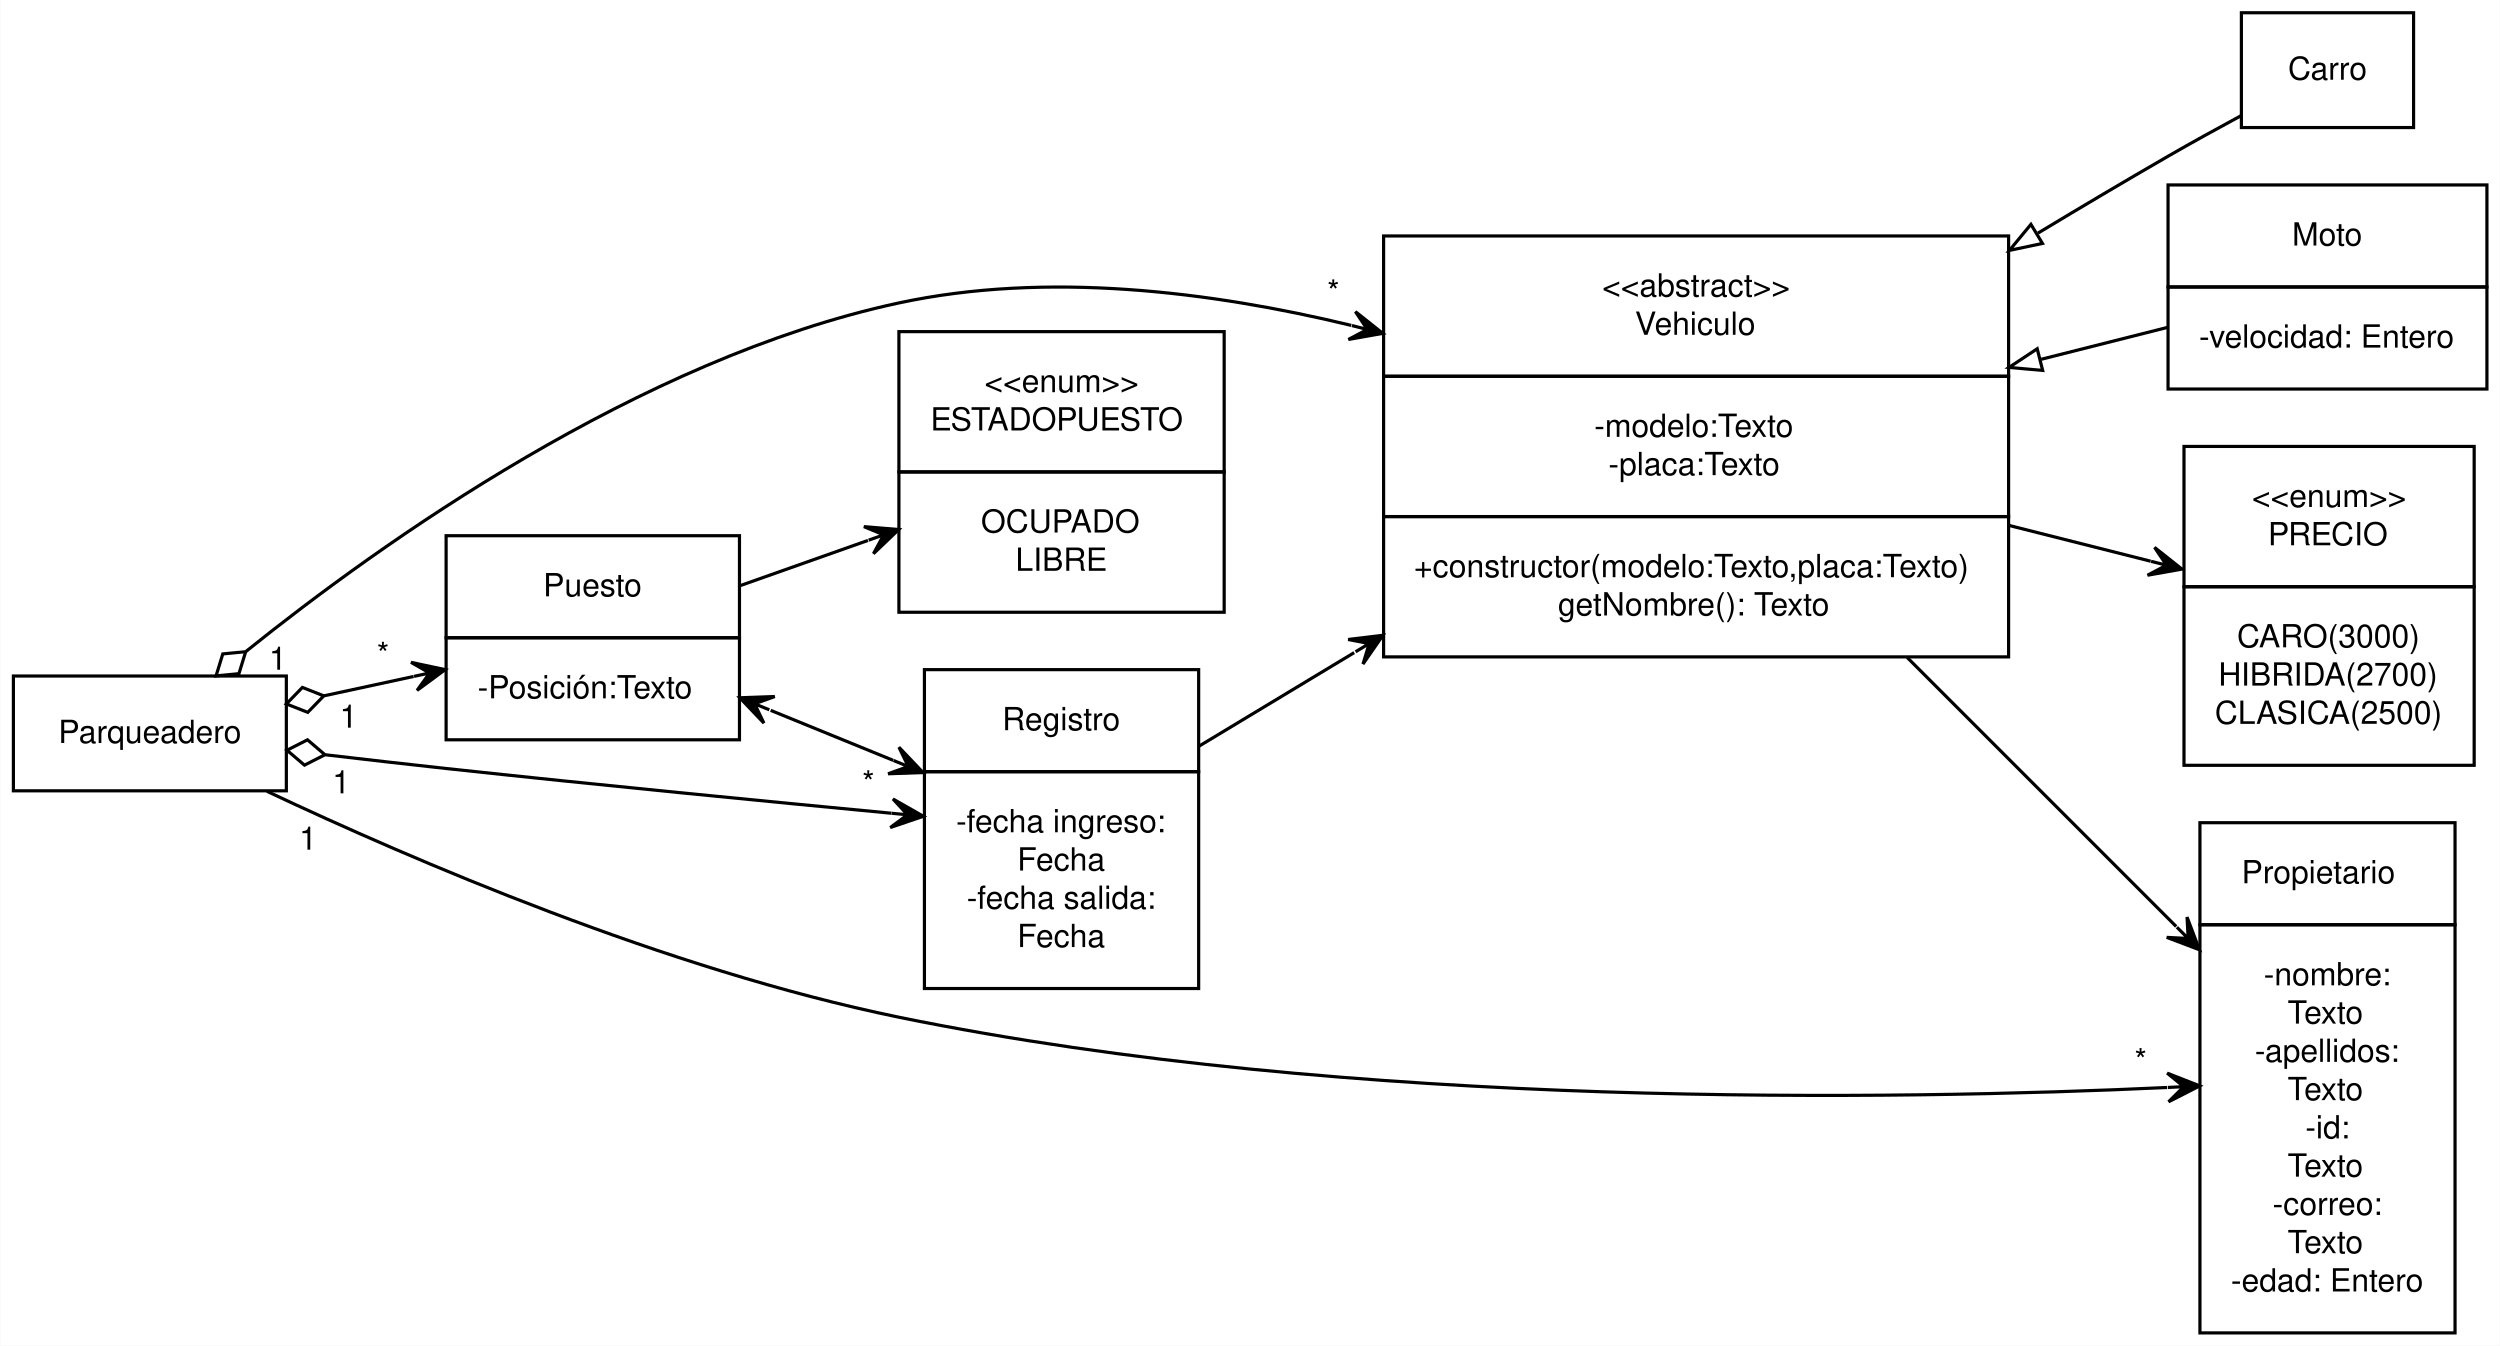
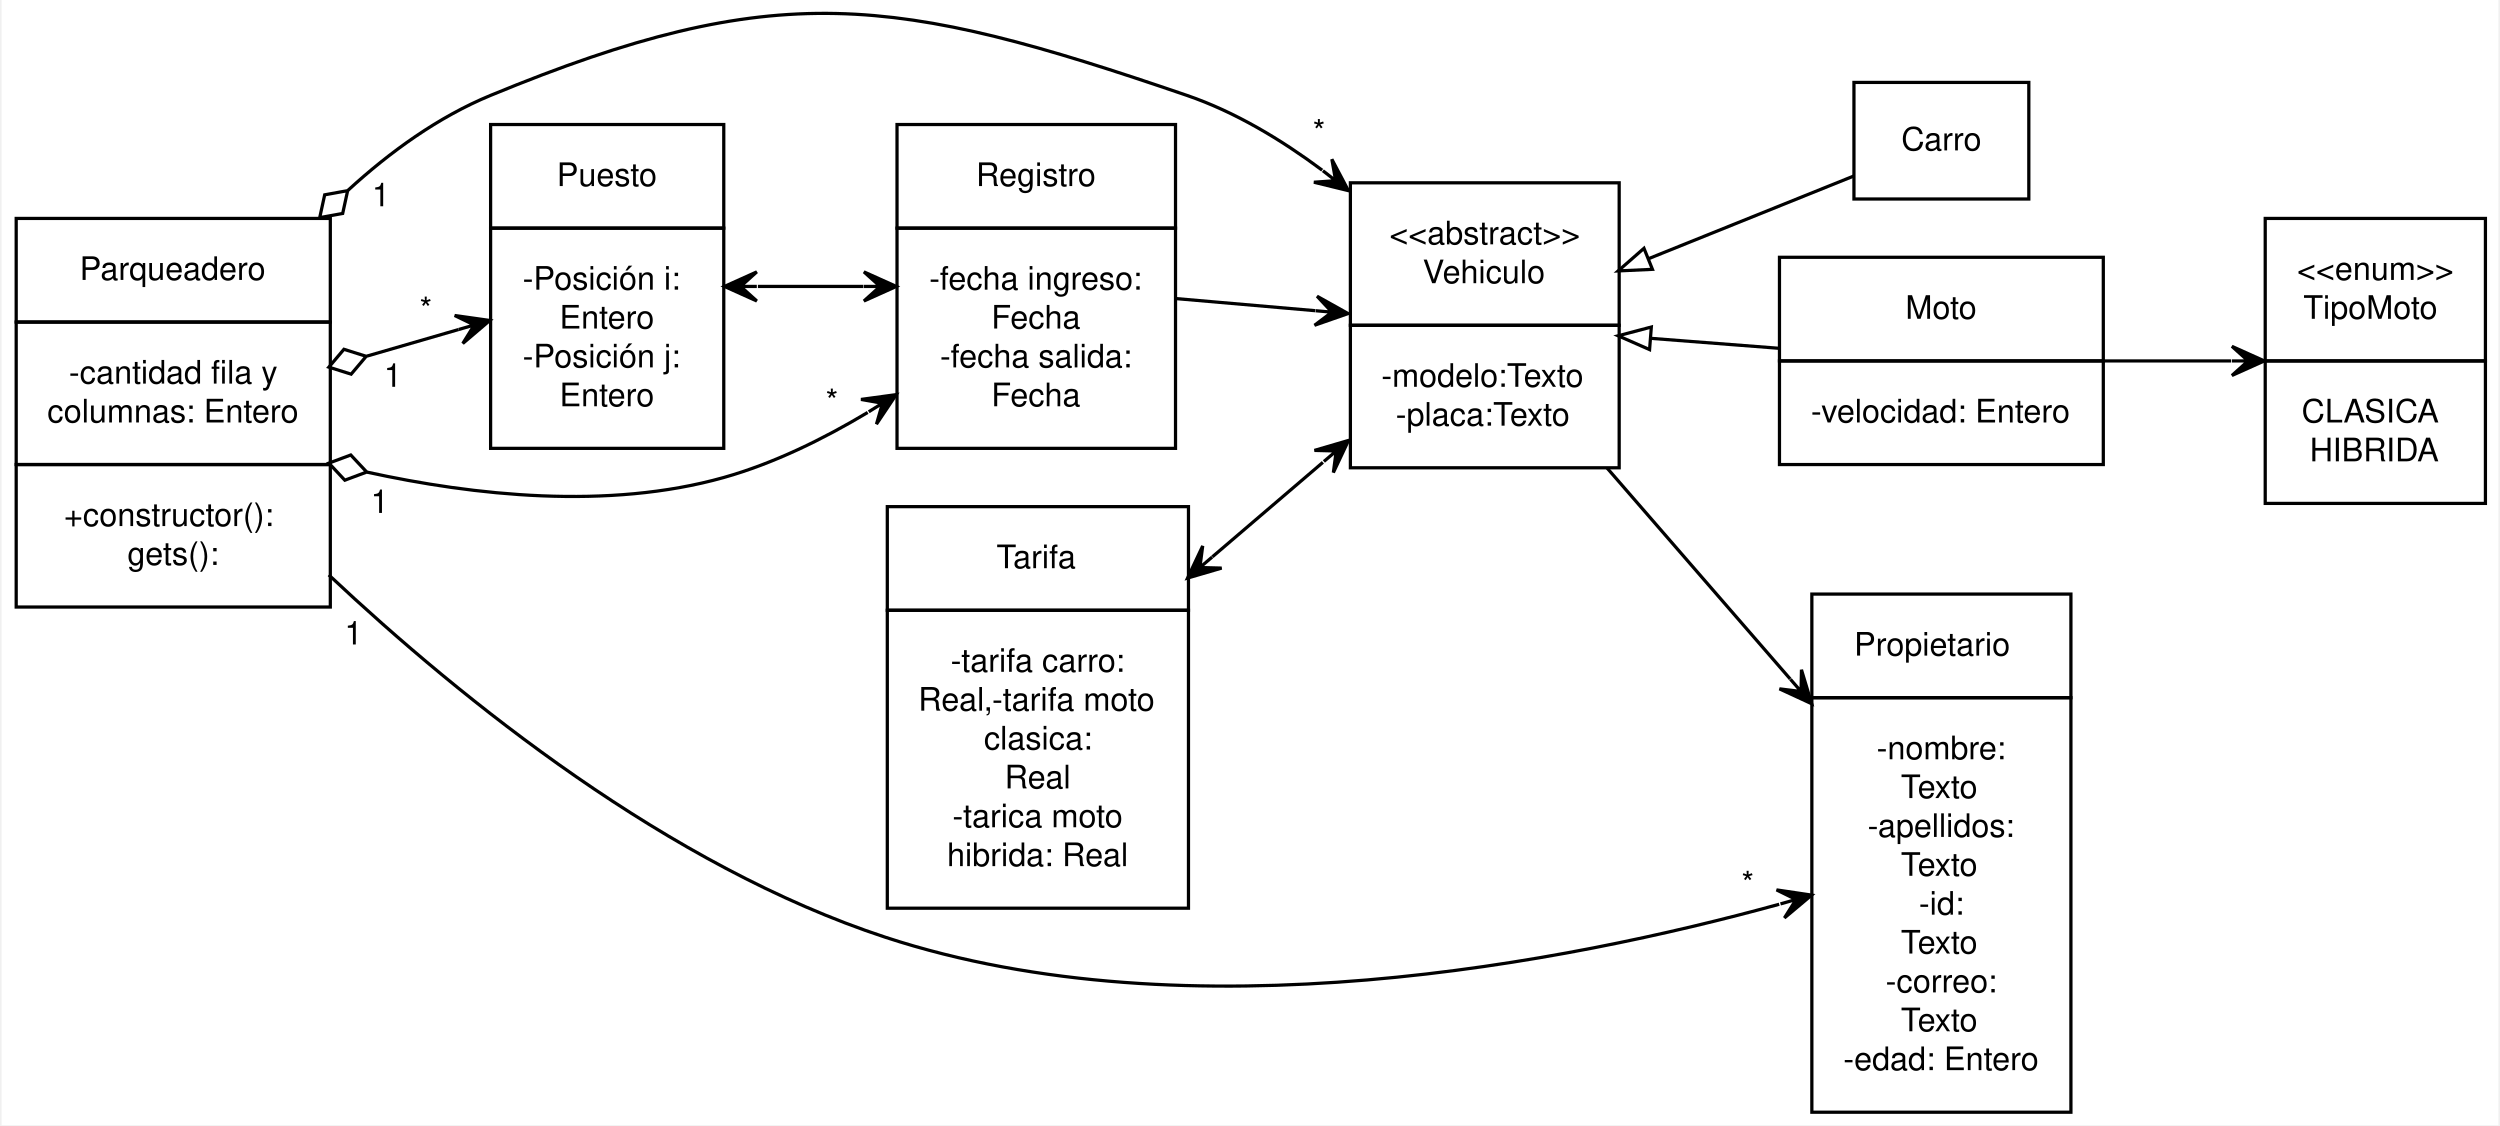
- <svg xmlns="http://www.w3.org/2000/svg" width="784pt" height="422pt" viewBox="0.00 0.00 783.80 422.00">
-   <g id="graph0" class="graph" transform="scale(1 1) rotate(0) translate(4 418)">
-     <polygon fill="#ffffff" stroke="transparent" points="-4,4 -4,-418 779.799,-418 779.799,4 -4,4" />
+ <svg xmlns="http://www.w3.org/2000/svg" width="771pt" height="347pt" viewBox="0.00 0.00 771.00 347.45">
+   <g id="graph0" class="graph" transform="scale(1 1) rotate(0) translate(4 343.4524)">
+     <polygon fill="#ffffff" stroke="transparent" points="-4,4 -4,-343.452 767,-343.452 767,4 -4,4" />
    <g id="node1" class="node">
-       <polygon fill="none" stroke="#000000" points="85.699,-206 .1,-206 .1,-170 85.699,-170 85.699,-206" />
-       <text text-anchor="middle" x="42.9" y="-185" font-family="Helvetica,sans-Serif" font-size="10.00" fill="#000000">Parqueadero</text>
+       <polygon fill="none" stroke="#000000" points=".5,-244 .5,-276 97.5,-276 97.5,-244 .5,-244" />
+       <text text-anchor="start" x="20.101" y="-257" font-family="Helvetica,sans-Serif" font-size="10.00" fill="#000000">Parqueadero</text>
+       <polygon fill="none" stroke="#000000" points=".5,-200 .5,-244 97.5,-244 97.5,-200 .5,-200" />
+       <text text-anchor="start" x="16.772" y="-225" font-family="Helvetica,sans-Serif" font-size="10.00" fill="#000000">-cantidad fila y</text>
+       <text text-anchor="start" x="10.102" y="-213" font-family="Helvetica,sans-Serif" font-size="10.00" fill="#000000">columnas: Entero</text>
+       <polygon fill="none" stroke="#000000" points=".5,-156 .5,-200 97.5,-200 97.5,-156 .5,-156" />
+       <text text-anchor="start" x="15.246" y="-181" font-family="Helvetica,sans-Serif" font-size="10.00" fill="#000000"> +constructor():</text>
+       <text text-anchor="start" x="34.833" y="-169" font-family="Helvetica,sans-Serif" font-size="10.00" fill="#000000">gets():</text>
    </g>
    <g id="node3" class="node">
-       <polygon fill="none" stroke="#000000" points="429.799,-300 429.799,-344 625.799,-344 625.799,-300 429.799,-300" />
-       <text text-anchor="start" x="498.339" y="-325" font-family="Helvetica,sans-Serif" font-size="10.00" fill="#000000">&lt;&lt;abstract&gt;&gt;</text>
-       <text text-anchor="start" x="508.627" y="-313" font-family="Helvetica,sans-Serif" font-size="10.00" fill="#000000">Vehiculo</text>
-       <polygon fill="none" stroke="#000000" points="429.799,-256 429.799,-300 625.799,-300 625.799,-256 429.799,-256" />
-       <text text-anchor="start" x="495.85" y="-281" font-family="Helvetica,sans-Serif" font-size="10.00" fill="#000000">-modelo:Texto</text>
-       <text text-anchor="start" x="500.294" y="-269" font-family="Helvetica,sans-Serif" font-size="10.00" fill="#000000">-placa:Texto</text>
-       <polygon fill="none" stroke="#000000" points="429.799,-212 429.799,-256 625.799,-256 625.799,-212 429.799,-212" />
-       <text text-anchor="start" x="439.31" y="-237" font-family="Helvetica,sans-Serif" font-size="10.00" fill="#000000">+constructor(modelo:Texto,placa:Texto)</text>
-       <text text-anchor="start" x="484.462" y="-225" font-family="Helvetica,sans-Serif" font-size="10.00" fill="#000000">getNombre(): Texto</text>
+       <polygon fill="none" stroke="#000000" points="412.5,-243 412.5,-287 495.5,-287 495.5,-243 412.5,-243" />
+       <text text-anchor="start" x="424.54" y="-268" font-family="Helvetica,sans-Serif" font-size="10.00" fill="#000000">&lt;&lt;abstract&gt;&gt;</text>
+       <text text-anchor="start" x="434.829" y="-256" font-family="Helvetica,sans-Serif" font-size="10.00" fill="#000000">Vehiculo</text>
+       <polygon fill="none" stroke="#000000" points="412.5,-199 412.5,-243 495.5,-243 495.5,-199 412.5,-199" />
+       <text text-anchor="start" x="422.051" y="-224" font-family="Helvetica,sans-Serif" font-size="10.00" fill="#000000">-modelo:Texto</text>
+       <text text-anchor="start" x="426.495" y="-212" font-family="Helvetica,sans-Serif" font-size="10.00" fill="#000000">-placa:Texto</text>
    </g>
    <g id="edge1" class="edge">
-       <path fill="none" stroke="#000000" d="M73.074,-213.737C115.432,-247.781 196.484,-305.522 277.799,-323 324.096,-332.951 375.539,-326.637 419.666,-315.952" />
-       <polygon fill="none" stroke="#000000" points="72.945,-213.631 65.768,-212.933 63.653,-206.039 70.83,-206.738 72.945,-213.631" />
-       <polygon fill="#000000" stroke="#000000" points="429.546,-313.458 420.952,-320.268 424.699,-314.682 419.851,-315.905 419.851,-315.905 419.851,-315.905 424.699,-314.682 418.749,-311.542 429.546,-313.458 429.546,-313.458" />
-       <text text-anchor="middle" x="414.04" y="-323.089" font-family="Helvetica,sans-Serif" font-size="10.00" fill="#000000">*</text>
-       <text text-anchor="middle" x="83.037" y="-207.962" font-family="Helvetica,sans-Serif" font-size="10.00" fill="#000000">1</text>
+       <path fill="none" stroke="#000000" d="M102.957,-284.68C116.001,-296.63 130.876,-307.345 147,-314 235.328,-350.455 271.599,-344.96 362,-314 376.824,-308.923 391.102,-300.358 403.792,-290.899" />
+       <polygon fill="none" stroke="#000000" points="102.856,-284.583 95.762,-283.291 94.227,-276.245 101.321,-277.537 102.856,-284.583" />
+       <polygon fill="#000000" stroke="#000000" points="411.892,-284.581 406.775,-294.279 407.95,-287.656 404.007,-290.731 404.007,-290.731 404.007,-290.731 407.95,-287.656 401.24,-287.183 411.892,-284.581 411.892,-284.581" />
+       <text text-anchor="middle" x="402.798" y="-299.393" font-family="Helvetica,sans-Serif" font-size="10.00" fill="#000000">*</text>
+       <text text-anchor="middle" x="113.135" y="-279.761" font-family="Helvetica,sans-Serif" font-size="10.00" fill="#000000">1</text>
    </g>
    <g id="node4" class="node">
-       <polygon fill="none" stroke="#000000" points="135.799,-218 135.799,-250 227.799,-250 227.799,-218 135.799,-218" />
-       <text text-anchor="start" x="166.237" y="-231" font-family="Helvetica,sans-Serif" font-size="10.00" fill="#000000">Puesto</text>
-       <polygon fill="none" stroke="#000000" points="135.799,-186 135.799,-218 227.799,-218 227.799,-186 135.799,-186" />
-       <text text-anchor="start" x="145.685" y="-199" font-family="Helvetica,sans-Serif" font-size="10.00" fill="#000000">-Posición:Texto</text>
+       <polygon fill="none" stroke="#000000" points="147,-273 147,-305 219,-305 219,-273 147,-273" />
+       <text text-anchor="start" x="167.438" y="-286" font-family="Helvetica,sans-Serif" font-size="10.00" fill="#000000">Puesto</text>
+       <polygon fill="none" stroke="#000000" points="147,-205 147,-273 219,-273 219,-205 147,-205" />
+       <text text-anchor="start" x="156.891" y="-254" font-family="Helvetica,sans-Serif" font-size="10.00" fill="#000000">-Posición i:</text>
+       <text text-anchor="start" x="168.273" y="-242" font-family="Helvetica,sans-Serif" font-size="10.00" fill="#000000">Entero</text>
+       <text text-anchor="start" x="156.891" y="-230" font-family="Helvetica,sans-Serif" font-size="10.00" fill="#000000">-Posición j:</text>
+       <text text-anchor="start" x="168.273" y="-218" font-family="Helvetica,sans-Serif" font-size="10.00" fill="#000000">Entero</text>
    </g>
    <g id="edge4" class="edge">
-       <path fill="none" stroke="#000000" d="M97.498,-199.792C106.733,-201.787 116.335,-203.861 125.61,-205.864" />
-       <polygon fill="none" stroke="#000000" points="97.437,-199.779 90.728,-202.422 85.707,-197.246 92.417,-194.603 97.437,-199.779" />
-       <polygon fill="#000000" stroke="#000000" points="135.513,-208.003 124.788,-210.29 130.625,-206.947 125.738,-205.892 125.738,-205.892 125.738,-205.892 130.625,-206.947 126.688,-201.493 135.513,-208.003 135.513,-208.003" />
-       <text text-anchor="middle" x="116.011" y="-209.438" font-family="Helvetica,sans-Serif" font-size="10.00" fill="#000000">*</text>
-       <text text-anchor="middle" x="105.209" y="-189.811" font-family="Helvetica,sans-Serif" font-size="10.00" fill="#000000">1</text>
+       <path fill="none" stroke="#000000" d="M108.801,-233.485C118.315,-236.244 128.016,-239.057 137.132,-241.7" />
+       <polygon fill="none" stroke="#000000" points="108.583,-233.422 101.706,-235.593 97.058,-230.08 103.934,-227.909 108.583,-233.422" />
+       <polygon fill="#000000" stroke="#000000" points="146.757,-244.491 135.9,-246.028 141.955,-243.099 137.153,-241.706 137.153,-241.706 137.153,-241.706 141.955,-243.099 138.406,-237.384 146.757,-244.491 146.757,-244.491" />
+       <text text-anchor="middle" x="126.994" y="-244.561" font-family="Helvetica,sans-Serif" font-size="10.00" fill="#000000">*</text>
+       <text text-anchor="middle" x="116.821" y="-224.01" font-family="Helvetica,sans-Serif" font-size="10.00" fill="#000000">1</text>
    </g>
    <g id="node8" class="node">
-       <polygon fill="none" stroke="#000000" points="685.799,-128 685.799,-160 765.799,-160 765.799,-128 685.799,-128" />
-       <text text-anchor="start" x="698.851" y="-141" font-family="Helvetica,sans-Serif" font-size="10.00" fill="#000000">Propietario  </text>
-       <polygon fill="none" stroke="#000000" points="685.799,0 685.799,-128 765.799,-128 765.799,0 685.799,0" />
-       <text text-anchor="start" x="705.798" y="-109" font-family="Helvetica,sans-Serif" font-size="10.00" fill="#000000">-nombre:</text>
-       <text text-anchor="start" x="713.296" y="-97" font-family="Helvetica,sans-Serif" font-size="10.00" fill="#000000">Texto</text>
-       <text text-anchor="start" x="703.019" y="-85" font-family="Helvetica,sans-Serif" font-size="10.00" fill="#000000">-apellidos:</text>
-       <text text-anchor="start" x="713.296" y="-73" font-family="Helvetica,sans-Serif" font-size="10.00" fill="#000000">Texto</text>
-       <text text-anchor="start" x="718.856" y="-61" font-family="Helvetica,sans-Serif" font-size="10.00" fill="#000000">-id:</text>
-       <text text-anchor="start" x="713.296" y="-49" font-family="Helvetica,sans-Serif" font-size="10.00" fill="#000000">Texto</text>
-       <text text-anchor="start" x="708.577" y="-37" font-family="Helvetica,sans-Serif" font-size="10.00" fill="#000000">-correo:</text>
-       <text text-anchor="start" x="713.296" y="-25" font-family="Helvetica,sans-Serif" font-size="10.00" fill="#000000">Texto</text>
-       <text text-anchor="start" x="695.51" y="-13" font-family="Helvetica,sans-Serif" font-size="10.00" fill="#000000">-edad: Entero</text>
+       <polygon fill="none" stroke="#000000" points="555,-128 555,-160 635,-160 635,-128 555,-128" />
+       <text text-anchor="start" x="568.052" y="-141" font-family="Helvetica,sans-Serif" font-size="10.00" fill="#000000">Propietario  </text>
+       <polygon fill="none" stroke="#000000" points="555,0 555,-128 635,-128 635,0 555,0" />
+       <text text-anchor="start" x="574.999" y="-109" font-family="Helvetica,sans-Serif" font-size="10.00" fill="#000000">-nombre:</text>
+       <text text-anchor="start" x="582.497" y="-97" font-family="Helvetica,sans-Serif" font-size="10.00" fill="#000000">Texto</text>
+       <text text-anchor="start" x="572.22" y="-85" font-family="Helvetica,sans-Serif" font-size="10.00" fill="#000000">-apellidos:</text>
+       <text text-anchor="start" x="582.497" y="-73" font-family="Helvetica,sans-Serif" font-size="10.00" fill="#000000">Texto</text>
+       <text text-anchor="start" x="588.057" y="-61" font-family="Helvetica,sans-Serif" font-size="10.00" fill="#000000">-id:</text>
+       <text text-anchor="start" x="582.497" y="-49" font-family="Helvetica,sans-Serif" font-size="10.00" fill="#000000">Texto</text>
+       <text text-anchor="start" x="577.779" y="-37" font-family="Helvetica,sans-Serif" font-size="10.00" fill="#000000">-correo:</text>
+       <text text-anchor="start" x="582.497" y="-25" font-family="Helvetica,sans-Serif" font-size="10.00" fill="#000000">Texto</text>
+       <text text-anchor="start" x="564.712" y="-13" font-family="Helvetica,sans-Serif" font-size="10.00" fill="#000000">-edad: Entero</text>
    </g>
    <g id="edge2" class="edge">
-       <path fill="none" stroke="#000000" d="M79.629,-169.847C124.949,-148.457 204.96,-113.938 277.799,-99 419.676,-69.903 591.946,-73.063 675.503,-76.963" />
-       <polygon fill="#000000" stroke="#000000" points="685.728,-77.465 675.519,-81.469 680.734,-77.219 675.74,-76.974 675.74,-76.974 675.74,-76.974 680.734,-77.219 675.961,-72.48 685.728,-77.465 685.728,-77.465" />
-       <text text-anchor="middle" x="667.209" y="-82.018" font-family="Helvetica,sans-Serif" font-size="10.00" fill="#000000">*</text>
-       <text text-anchor="middle" x="92.508" y="-151.546" font-family="Helvetica,sans-Serif" font-size="10.00" fill="#000000">1</text>
+       <path fill="none" stroke="#000000" d="M97.031,-165.918C138.509,-126.968 201.97,-75.977 269,-54 362.845,-23.232 479.668,-46.279 544.917,-64.216" />
+       <polygon fill="#000000" stroke="#000000" points="554.934,-67.041 544.088,-68.657 550.122,-65.684 545.31,-64.326 545.31,-64.326 545.31,-64.326 550.122,-65.684 546.532,-59.995 554.934,-67.041 554.934,-67.041" />
+       <text text-anchor="middle" x="535.194" y="-67.255" font-family="Helvetica,sans-Serif" font-size="10.00" fill="#000000">*</text>
+       <text text-anchor="middle" x="104.673" y="-144.436" font-family="Helvetica,sans-Serif" font-size="10.00" fill="#000000">1</text>
    </g>
    <g id="node9" class="node">
-       <polygon fill="none" stroke="#000000" points="285.799,-176 285.799,-208 371.799,-208 371.799,-176 285.799,-176" />
-       <text text-anchor="start" x="310.188" y="-189" font-family="Helvetica,sans-Serif" font-size="10.00" fill="#000000">Registro</text>
-       <polygon fill="none" stroke="#000000" points="285.799,-108 285.799,-176 371.799,-176 371.799,-108 285.799,-108" />
-       <text text-anchor="start" x="295.736" y="-157" font-family="Helvetica,sans-Serif" font-size="10.00" fill="#000000">-fecha ingreso:</text>
-       <text text-anchor="start" x="314.906" y="-145" font-family="Helvetica,sans-Serif" font-size="10.00" fill="#000000">Fecha</text>
-       <text text-anchor="start" x="299.07" y="-133" font-family="Helvetica,sans-Serif" font-size="10.00" fill="#000000">-fecha salida:</text>
-       <text text-anchor="start" x="314.906" y="-121" font-family="Helvetica,sans-Serif" font-size="10.00" fill="#000000">Fecha</text>
+       <polygon fill="none" stroke="#000000" points="272.5,-273 272.5,-305 358.5,-305 358.5,-273 272.5,-273" />
+       <text text-anchor="start" x="296.889" y="-286" font-family="Helvetica,sans-Serif" font-size="10.00" fill="#000000">Registro</text>
+       <polygon fill="none" stroke="#000000" points="272.5,-205 272.5,-273 358.5,-273 358.5,-205 272.5,-205" />
+       <text text-anchor="start" x="282.437" y="-254" font-family="Helvetica,sans-Serif" font-size="10.00" fill="#000000">-fecha ingreso:</text>
+       <text text-anchor="start" x="301.607" y="-242" font-family="Helvetica,sans-Serif" font-size="10.00" fill="#000000">Fecha</text>
+       <text text-anchor="start" x="285.771" y="-230" font-family="Helvetica,sans-Serif" font-size="10.00" fill="#000000">-fecha salida:</text>
+       <text text-anchor="start" x="301.607" y="-218" font-family="Helvetica,sans-Serif" font-size="10.00" fill="#000000">Fecha</text>
    </g>
    <g id="edge3" class="edge">
-       <path fill="none" stroke="#000000" d="M98.02,-181.292C110.442,-179.83 123.568,-178.326 135.799,-177 182.965,-171.887 236.681,-166.646 275.446,-162.967" />
-       <polygon fill="none" stroke="#000000" points="97.81,-181.316 92.323,-185.995 85.893,-182.73 91.38,-178.051 97.81,-181.316" />
-       <polygon fill="#000000" stroke="#000000" points="285.465,-162.02 275.933,-167.441 280.488,-162.49 275.51,-162.961 275.51,-162.961 275.51,-162.961 280.488,-162.49 275.086,-158.481 285.465,-162.02 285.465,-162.02" />
-       <text text-anchor="middle" x="268.216" y="-169.141" font-family="Helvetica,sans-Serif" font-size="10.00" fill="#000000">*</text>
-       <text text-anchor="middle" x="102.897" y="-169.201" font-family="Helvetica,sans-Serif" font-size="10.00" fill="#000000">1</text>
+       <path fill="none" stroke="#000000" d="M108.823,-197.664C141.856,-190.415 183.229,-185.931 219,-196 234.351,-200.321 249.673,-207.838 263.441,-216.088" />
+       <polygon fill="none" stroke="#000000" points="108.737,-197.685 103.815,-202.955 97.057,-200.438 101.979,-195.168 108.737,-197.685" />
+       <polygon fill="#000000" stroke="#000000" points="272.248,-221.589 261.382,-220.108 268.007,-218.941 263.767,-216.292 263.767,-216.292 263.767,-216.292 268.007,-218.941 266.151,-212.475 272.248,-221.589 272.248,-221.589" />
+       <text text-anchor="middle" x="252.397" y="-216.155" font-family="Helvetica,sans-Serif" font-size="10.00" fill="#000000">*</text>
+       <text text-anchor="middle" x="112.76" y="-185.052" font-family="Helvetica,sans-Serif" font-size="10.00" fill="#000000">1</text>
    </g>
    <g id="node2" class="node">
-       <polygon fill="none" stroke="#000000" points="277.799,-270 277.799,-314 379.799,-314 379.799,-270 277.799,-270" />
-       <text text-anchor="start" x="304.618" y="-295" font-family="Helvetica,sans-Serif" font-size="10.00" fill="#000000">&lt;&lt;enum&gt;&gt;</text>
-       <text text-anchor="start" x="287.685" y="-283" font-family="Helvetica,sans-Serif" font-size="10.00" fill="#000000">ESTADOPUESTO</text>
-       <polygon fill="none" stroke="#000000" points="277.799,-226 277.799,-270 379.799,-270 379.799,-226 277.799,-226" />
-       <text text-anchor="start" x="303.522" y="-251" font-family="Helvetica,sans-Serif" font-size="10.00" fill="#000000">OCUPADO</text>
-       <text text-anchor="start" x="314.351" y="-239" font-family="Helvetica,sans-Serif" font-size="10.00" fill="#000000">LIBRE</text>
+       <polygon fill="none" stroke="#000000" points="269.5,-155 269.5,-187 362.5,-187 362.5,-155 269.5,-155" />
+       <text text-anchor="start" x="303.223" y="-168" font-family="Helvetica,sans-Serif" font-size="10.00" fill="#000000">Tarifa</text>
+       <polygon fill="none" stroke="#000000" points="269.5,-63 269.5,-155 362.5,-155 362.5,-63 269.5,-63" />
+       <text text-anchor="start" x="289.057" y="-136" font-family="Helvetica,sans-Serif" font-size="10.00" fill="#000000">-tarifa carro:</text>
+       <text text-anchor="start" x="279.053" y="-124" font-family="Helvetica,sans-Serif" font-size="10.00" fill="#000000">Real,-tarifa moto</text>
+       <text text-anchor="start" x="299.332" y="-112" font-family="Helvetica,sans-Serif" font-size="10.00" fill="#000000">clasica:</text>
+       <text text-anchor="start" x="305.722" y="-100" font-family="Helvetica,sans-Serif" font-size="10.00" fill="#000000">Real</text>
+       <text text-anchor="start" x="289.611" y="-88" font-family="Helvetica,sans-Serif" font-size="10.00" fill="#000000">-tarica moto</text>
+       <text text-anchor="start" x="287.942" y="-76" font-family="Helvetica,sans-Serif" font-size="10.00" fill="#000000">hibrida: Real</text>
+     </g>
+     <g id="edge5" class="edge">
+       <path fill="none" stroke="#000000" d="M369.888,-171.506C381.142,-181.129 392.94,-191.217 404.008,-200.681" />
+       <polygon fill="#000000" stroke="#000000" points="362.221,-164.949 372.745,-168.028 366.021,-168.199 369.821,-171.448 369.821,-171.448 369.821,-171.448 366.021,-168.199 366.896,-174.869 362.221,-164.949 362.221,-164.949" />
+       <polygon fill="#000000" stroke="#000000" points="411.92,-207.446 401.395,-204.367 408.12,-204.197 404.32,-200.947 404.32,-200.947 404.32,-200.947 408.12,-204.197 407.244,-197.527 411.92,-207.446 411.92,-207.446" />
    </g>
    <g id="node5" class="node">
-       <polygon fill="none" stroke="#000000" points="752.799,-414 698.799,-414 698.799,-378 752.799,-378 752.799,-414" />
-       <text text-anchor="middle" x="725.799" y="-393" font-family="Helvetica,sans-Serif" font-size="10.00" fill="#000000">Carro</text>
+       <polygon fill="none" stroke="#000000" points="622,-318 568,-318 568,-282 622,-282 622,-318" />
+       <text text-anchor="middle" x="595" y="-297" font-family="Helvetica,sans-Serif" font-size="10.00" fill="#000000">Carro</text>
    </g>
    <g id="edge10" class="edge">
-       <path fill="none" stroke="#000000" d="M634.997,-344.886C648.661,-353.124 662.511,-361.335 675.799,-369 683.148,-373.239 691.202,-377.677 698.658,-381.702" />
-       <polygon fill="none" stroke="#000000" points="636.42,-341.656 626.052,-339.474 632.797,-347.645 636.42,-341.656" />
+       <path fill="none" stroke="#000000" d="M504.498,-263.543C525.919,-272.172 549.965,-281.859 567.885,-289.077" />
+       <polygon fill="none" stroke="#000000" points="505.773,-260.284 495.189,-259.794 503.157,-266.777 505.773,-260.284" />
    </g>
    <g id="node6" class="node">
-       <polygon fill="none" stroke="#000000" points="675.799,-328 675.799,-360 775.799,-360 775.799,-328 675.799,-328" />
-       <text text-anchor="start" x="714.686" y="-341" font-family="Helvetica,sans-Serif" font-size="10.00" fill="#000000">Moto</text>
-       <polygon fill="none" stroke="#000000" points="675.799,-296 675.799,-328 775.799,-328 775.799,-296 675.799,-296" />
-       <text text-anchor="start" x="685.512" y="-309" font-family="Helvetica,sans-Serif" font-size="10.00" fill="#000000">-velocidad: Entero</text>
+       <polygon fill="none" stroke="#000000" points="545,-232 545,-264 645,-264 645,-232 545,-232" />
+       <text text-anchor="start" x="583.887" y="-245" font-family="Helvetica,sans-Serif" font-size="10.00" fill="#000000">Moto</text>
+       <polygon fill="none" stroke="#000000" points="545,-200 545,-232 645,-232 645,-200 545,-200" />
+       <text text-anchor="start" x="554.713" y="-213" font-family="Helvetica,sans-Serif" font-size="10.00" fill="#000000">-velocidad: Entero</text>
    </g>
    <g id="edge11" class="edge">
-       <path fill="none" stroke="#000000" d="M636.003,-305.324C649.8,-308.808 663.357,-312.232 675.589,-315.321" />
-       <polygon fill="none" stroke="#000000" points="636.481,-301.835 625.929,-302.78 634.768,-308.622 636.481,-301.835" />
+       <path fill="none" stroke="#000000" d="M505.31,-238.972C518.217,-237.969 532.032,-236.895 544.857,-235.898" />
+       <polygon fill="none" stroke="#000000" points="504.888,-235.494 495.189,-239.759 505.431,-242.474 504.888,-235.494" />
+     </g>
+     <g id="edge7" class="edge">
+       <path fill="none" stroke="#000000" d="M491.792,-198.89C509.214,-178.821 529.988,-154.89 548.317,-133.777" />
+       <polygon fill="#000000" stroke="#000000" points="554.948,-126.138 551.79,-136.64 551.67,-129.914 548.392,-133.69 548.392,-133.69 548.392,-133.69 551.67,-129.914 544.994,-130.74 554.948,-126.138 554.948,-126.138" />
+     </g>
+     <g id="edge6" class="edge">
+       <path fill="none" stroke="#000000" d="M229.538,-255C240.068,-255 251.329,-255 262.117,-255" />
+       <polygon fill="#000000" stroke="#000000" points="219.206,-255 229.206,-250.5 224.206,-255 229.206,-255 229.206,-255 229.206,-255 224.206,-255 229.206,-259.5 219.206,-255 219.206,-255" />
+       <polygon fill="#000000" stroke="#000000" points="272.275,-255 262.275,-259.5 267.275,-255 262.275,-255 262.275,-255 262.275,-255 267.275,-255 262.275,-250.5 272.275,-255 272.275,-255" />
    </g>
    <g id="node7" class="node">
-       <polygon fill="none" stroke="#000000" points="680.799,-234 680.799,-278 771.799,-278 771.799,-234 680.799,-234" />
-       <text text-anchor="start" x="702.118" y="-259" font-family="Helvetica,sans-Serif" font-size="10.00" fill="#000000">&lt;&lt;enum&gt;&gt;</text>
-       <text text-anchor="start" x="707.132" y="-247" font-family="Helvetica,sans-Serif" font-size="10.00" fill="#000000">PRECIO</text>
-       <polygon fill="none" stroke="#000000" points="680.799,-178 680.799,-234 771.799,-234 771.799,-178 680.799,-178" />
-       <text text-anchor="start" x="697.409" y="-215" font-family="Helvetica,sans-Serif" font-size="10.00" fill="#000000">CARO(3000)</text>
-       <text text-anchor="start" x="691.576" y="-203" font-family="Helvetica,sans-Serif" font-size="10.00" fill="#000000">HIBRIDA(2700)</text>
-       <text text-anchor="start" x="690.461" y="-191" font-family="Helvetica,sans-Serif" font-size="10.00" fill="#000000">CLASICA(2500)</text>
+       <polygon fill="none" stroke="#000000" points="695,-232 695,-276 763,-276 763,-232 695,-232" />
+       <text text-anchor="start" x="704.819" y="-257" font-family="Helvetica,sans-Serif" font-size="10.00" fill="#000000">&lt;&lt;enum&gt;&gt;</text>
+       <text text-anchor="start" x="706.774" y="-245" font-family="Helvetica,sans-Serif" font-size="10.00" fill="#000000"> TipoMoto</text>
+       <polygon fill="none" stroke="#000000" points="695,-188 695,-232 763,-232 763,-188 695,-188" />
+       <text text-anchor="start" x="706.219" y="-213" font-family="Helvetica,sans-Serif" font-size="10.00" fill="#000000"> CLASICA</text>
+       <text text-anchor="start" x="708.723" y="-201" font-family="Helvetica,sans-Serif" font-size="10.00" fill="#000000">HIBRIDA</text>
    </g>
    <g id="edge9" class="edge">
-       <path fill="none" stroke="#000000" d="M625.929,-253.22C641.188,-249.367 656.474,-245.506 670.338,-242.005" />
-       <polygon fill="#000000" stroke="#000000" points="680.161,-239.525 671.567,-246.336 675.313,-240.749 670.465,-241.973 670.465,-241.973 670.465,-241.973 675.313,-240.749 669.363,-237.61 680.161,-239.525 680.161,-239.525" />
-     </g>
-     <g id="edge7" class="edge">
-       <path fill="none" stroke="#000000" d="M594.005,-211.794C621.632,-184.167 653.1,-152.699 678.357,-127.442" />
-       <polygon fill="#000000" stroke="#000000" points="685.646,-120.153 681.757,-130.406 682.11,-123.689 678.575,-127.224 678.575,-127.224 678.575,-127.224 682.11,-123.689 675.393,-124.042 685.646,-120.153 685.646,-120.153" />
-     </g>
-     <g id="edge5" class="edge">
-       <path fill="none" stroke="#000000" d="M227.907,-234.31C240.645,-238.816 254.664,-243.775 268.094,-248.526" />
-       <polygon fill="#000000" stroke="#000000" points="277.743,-251.94 266.815,-252.847 273.03,-250.272 268.316,-248.605 268.316,-248.605 268.316,-248.605 273.03,-250.272 269.817,-244.362 277.743,-251.94 277.743,-251.94" />
-     </g>
-     <g id="edge6" class="edge">
-       <path fill="none" stroke="#000000" d="M237.579,-195.232C250.187,-190.087 263.534,-184.639 276.013,-179.545" />
-       <polygon fill="#000000" stroke="#000000" points="227.907,-199.18 235.465,-191.235 232.537,-197.291 237.166,-195.401 237.166,-195.401 237.166,-195.401 232.537,-197.291 238.866,-199.567 227.907,-199.18 227.907,-199.18" />
-       <polygon fill="#000000" stroke="#000000" points="285.361,-175.73 277.803,-183.675 280.731,-177.619 276.102,-179.509 276.102,-179.509 276.102,-179.509 280.731,-177.619 274.401,-175.343 285.361,-175.73 285.361,-175.73" />
+       <path fill="none" stroke="#000000" d="M645.278,-232C658.158,-232 671.919,-232 684.486,-232" />
+       <polygon fill="#000000" stroke="#000000" points="694.716,-232 684.716,-236.5 689.716,-232 684.716,-232 684.716,-232 684.716,-232 689.716,-232 684.716,-227.5 694.716,-232 694.716,-232" />
    </g>
    <g id="edge8" class="edge">
-       <path fill="none" stroke="#000000" d="M371.979,-184.038C386.483,-192.784 403.368,-202.966 420.563,-213.335" />
-       <polygon fill="#000000" stroke="#000000" points="429.572,-218.768 418.685,-217.457 425.29,-216.186 421.009,-213.604 421.009,-213.604 421.009,-213.604 425.29,-216.186 423.332,-209.75 429.572,-218.768 429.572,-218.768" />
+       <path fill="none" stroke="#000000" d="M358.785,-251.236C372.397,-250.052 387.567,-248.733 401.707,-247.504" />
+       <polygon fill="#000000" stroke="#000000" points="411.784,-246.627 402.211,-251.977 406.803,-247.061 401.822,-247.494 401.822,-247.494 401.822,-247.494 406.803,-247.061 401.432,-243.011 411.784,-246.627 411.784,-246.627" />
    </g>
  </g>
</svg>
